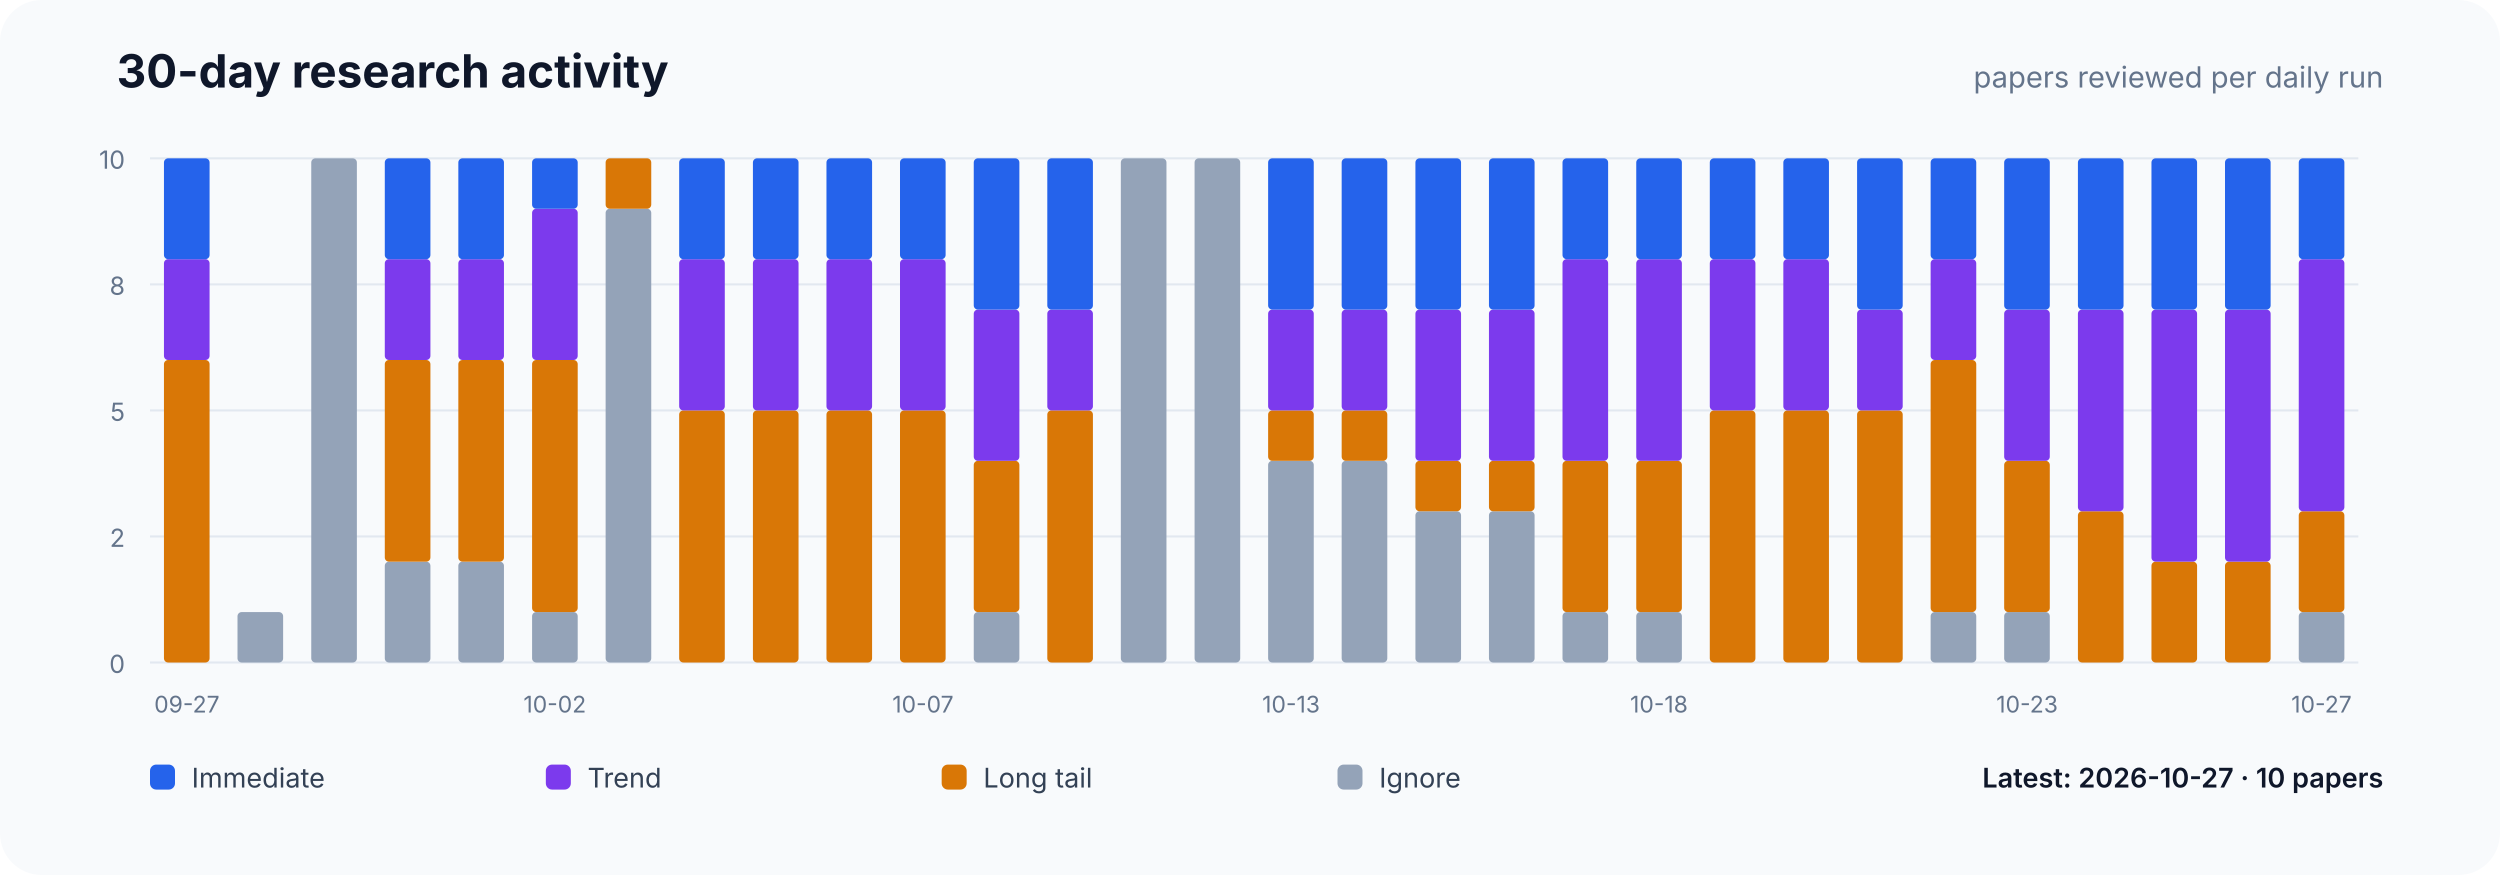
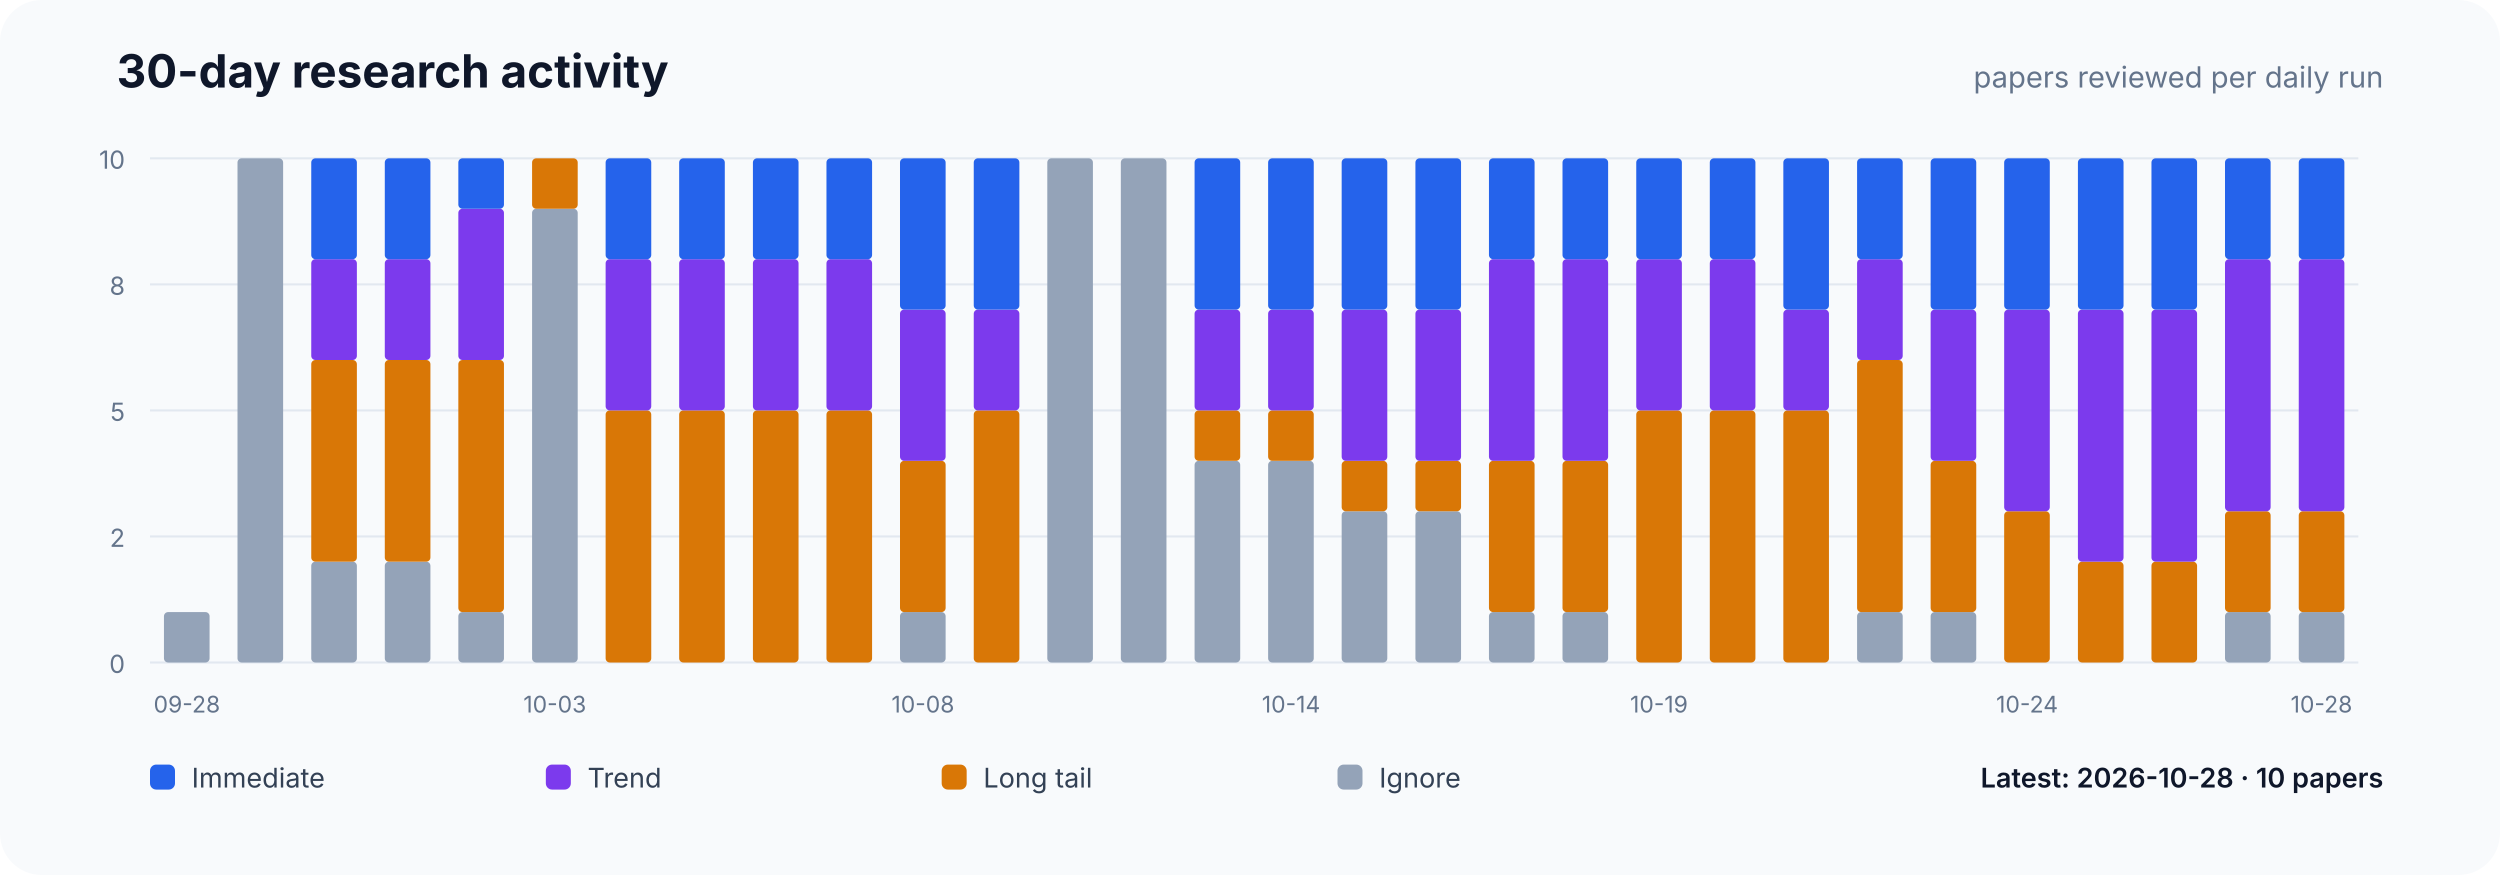
<svg xmlns="http://www.w3.org/2000/svg" width="1200" height="420" viewBox="0 0 1200 420" role="img" aria-labelledby="title desc">
  <rect width="1200" height="420" rx="20" fill="#f8fafc" />
  <text x="56" y="42" font-family="Inter,system-ui,sans-serif" font-size="22" font-weight="700" fill="#0f172a">30-day research activity</text>
  <text x="1144" y="42" text-anchor="end" font-family="Inter,system-ui,sans-serif" font-size="14" fill="#64748b">papers reviewed per daily run</text>
  <line x1="72" y1="318.0" x2="1132" y2="318.0" stroke="#e2e8f0" />
  <text x="60" y="323.0" text-anchor="end" font-family="Inter,system-ui,sans-serif" font-size="12" fill="#64748b">0</text>
  <line x1="72" y1="257.5" x2="1132" y2="257.5" stroke="#e2e8f0" />
  <text x="60" y="262.5" text-anchor="end" font-family="Inter,system-ui,sans-serif" font-size="12" fill="#64748b">2</text>
  <line x1="72" y1="197.0" x2="1132" y2="197.0" stroke="#e2e8f0" />
  <text x="60" y="202.0" text-anchor="end" font-family="Inter,system-ui,sans-serif" font-size="12" fill="#64748b">5</text>
  <line x1="72" y1="136.5" x2="1132" y2="136.5" stroke="#e2e8f0" />
  <text x="60" y="141.5" text-anchor="end" font-family="Inter,system-ui,sans-serif" font-size="12" fill="#64748b">8</text>
  <line x1="72" y1="76.0" x2="1132" y2="76.0" stroke="#e2e8f0" />
  <text x="60" y="81.0" text-anchor="end" font-family="Inter,system-ui,sans-serif" font-size="12" fill="#64748b">10</text>
-   <rect x="78.7" y="318.0" width="21.9" height="0.0" rx="2" fill="#94a3b8" />
-   <rect x="78.7" y="172.8" width="21.9" height="145.2" rx="2" fill="#d97706" />
-   <rect x="78.7" y="124.4" width="21.9" height="48.4" rx="2" fill="#7c3aed" />
-   <rect x="78.7" y="76.0" width="21.9" height="48.4" rx="2" fill="#2563eb" />
-   <text x="89.7" y="342" text-anchor="middle" font-family="Inter,system-ui,sans-serif" font-size="11" fill="#64748b">09-27</text>
-   <rect x="114.0" y="293.8" width="21.9" height="24.2" rx="2" fill="#94a3b8" />
-   <rect x="114.0" y="293.8" width="21.9" height="0.0" rx="2" fill="#d97706" />
-   <rect x="114.0" y="293.8" width="21.9" height="0.0" rx="2" fill="#7c3aed" />
-   <rect x="114.0" y="293.8" width="21.9" height="0.0" rx="2" fill="#2563eb" />
-   <rect x="149.4" y="76.0" width="21.9" height="242.0" rx="2" fill="#94a3b8" />
-   <rect x="149.4" y="76.0" width="21.9" height="0.0" rx="2" fill="#d97706" />
-   <rect x="149.4" y="76.0" width="21.9" height="0.0" rx="2" fill="#7c3aed" />
-   <rect x="149.4" y="76.0" width="21.9" height="0.0" rx="2" fill="#2563eb" />
+   <rect x="78.7" y="293.8" width="21.9" height="24.2" rx="2" fill="#94a3b8" />
+   <rect x="78.7" y="293.8" width="21.9" height="0.0" rx="2" fill="#d97706" />
+   <rect x="78.7" y="293.8" width="21.9" height="0.0" rx="2" fill="#7c3aed" />
+   <rect x="78.7" y="293.8" width="21.9" height="0.0" rx="2" fill="#2563eb" />
+   <text x="89.7" y="342" text-anchor="middle" font-family="Inter,system-ui,sans-serif" font-size="11" fill="#64748b">09-28</text>
+   <rect x="114.0" y="76.0" width="21.9" height="242.0" rx="2" fill="#94a3b8" />
+   <rect x="114.0" y="76.0" width="21.9" height="0.0" rx="2" fill="#d97706" />
+   <rect x="114.0" y="76.0" width="21.9" height="0.0" rx="2" fill="#7c3aed" />
+   <rect x="114.0" y="76.0" width="21.9" height="0.0" rx="2" fill="#2563eb" />
+   <rect x="149.4" y="269.6" width="21.9" height="48.4" rx="2" fill="#94a3b8" />
+   <rect x="149.4" y="172.8" width="21.9" height="96.8" rx="2" fill="#d97706" />
+   <rect x="149.4" y="124.4" width="21.9" height="48.4" rx="2" fill="#7c3aed" />
+   <rect x="149.4" y="76.0" width="21.9" height="48.4" rx="2" fill="#2563eb" />
  <rect x="184.7" y="269.6" width="21.9" height="48.4" rx="2" fill="#94a3b8" />
  <rect x="184.7" y="172.8" width="21.9" height="96.8" rx="2" fill="#d97706" />
  <rect x="184.7" y="124.4" width="21.9" height="48.4" rx="2" fill="#7c3aed" />
  <rect x="184.7" y="76.0" width="21.9" height="48.4" rx="2" fill="#2563eb" />
-   <rect x="220.0" y="269.6" width="21.9" height="48.4" rx="2" fill="#94a3b8" />
-   <rect x="220.0" y="172.8" width="21.9" height="96.8" rx="2" fill="#d97706" />
-   <rect x="220.0" y="124.4" width="21.9" height="48.4" rx="2" fill="#7c3aed" />
-   <rect x="220.0" y="76.0" width="21.9" height="48.4" rx="2" fill="#2563eb" />
-   <rect x="255.4" y="293.8" width="21.9" height="24.2" rx="2" fill="#94a3b8" />
-   <rect x="255.4" y="172.8" width="21.9" height="121.0" rx="2" fill="#d97706" />
-   <rect x="255.4" y="100.2" width="21.9" height="72.6" rx="2" fill="#7c3aed" />
-   <rect x="255.4" y="76.0" width="21.9" height="24.2" rx="2" fill="#2563eb" />
-   <text x="266.3" y="342" text-anchor="middle" font-family="Inter,system-ui,sans-serif" font-size="11" fill="#64748b">10-02</text>
-   <rect x="290.7" y="100.2" width="21.9" height="217.8" rx="2" fill="#94a3b8" />
-   <rect x="290.7" y="76.0" width="21.9" height="24.2" rx="2" fill="#d97706" />
-   <rect x="290.7" y="76.0" width="21.9" height="0.0" rx="2" fill="#7c3aed" />
-   <rect x="290.7" y="76.0" width="21.9" height="0.0" rx="2" fill="#2563eb" />
+   <rect x="220.0" y="293.8" width="21.9" height="24.2" rx="2" fill="#94a3b8" />
+   <rect x="220.0" y="172.8" width="21.9" height="121.0" rx="2" fill="#d97706" />
+   <rect x="220.0" y="100.2" width="21.9" height="72.6" rx="2" fill="#7c3aed" />
+   <rect x="220.0" y="76.0" width="21.9" height="24.2" rx="2" fill="#2563eb" />
+   <rect x="255.4" y="100.2" width="21.9" height="217.8" rx="2" fill="#94a3b8" />
+   <rect x="255.4" y="76.0" width="21.9" height="24.2" rx="2" fill="#d97706" />
+   <rect x="255.4" y="76.0" width="21.9" height="0.0" rx="2" fill="#7c3aed" />
+   <rect x="255.4" y="76.0" width="21.9" height="0.0" rx="2" fill="#2563eb" />
+   <text x="266.3" y="342" text-anchor="middle" font-family="Inter,system-ui,sans-serif" font-size="11" fill="#64748b">10-03</text>
+   <rect x="290.7" y="318.0" width="21.9" height="0.0" rx="2" fill="#94a3b8" />
+   <rect x="290.7" y="197.0" width="21.9" height="121.0" rx="2" fill="#d97706" />
+   <rect x="290.7" y="124.4" width="21.9" height="72.6" rx="2" fill="#7c3aed" />
+   <rect x="290.7" y="76.0" width="21.9" height="48.4" rx="2" fill="#2563eb" />
  <rect x="326.0" y="318.0" width="21.9" height="0.0" rx="2" fill="#94a3b8" />
  <rect x="326.0" y="197.0" width="21.9" height="121.0" rx="2" fill="#d97706" />
  <rect x="326.0" y="124.4" width="21.9" height="72.6" rx="2" fill="#7c3aed" />
  <rect x="326.0" y="76.0" width="21.9" height="48.4" rx="2" fill="#2563eb" />
  <rect x="361.4" y="318.0" width="21.9" height="0.0" rx="2" fill="#94a3b8" />
  <rect x="361.4" y="197.0" width="21.9" height="121.0" rx="2" fill="#d97706" />
  <rect x="361.4" y="124.4" width="21.9" height="72.6" rx="2" fill="#7c3aed" />
  <rect x="361.4" y="76.0" width="21.9" height="48.4" rx="2" fill="#2563eb" />
  <rect x="396.7" y="318.0" width="21.9" height="0.0" rx="2" fill="#94a3b8" />
  <rect x="396.7" y="197.0" width="21.9" height="121.0" rx="2" fill="#d97706" />
  <rect x="396.7" y="124.4" width="21.9" height="72.6" rx="2" fill="#7c3aed" />
  <rect x="396.7" y="76.0" width="21.9" height="48.4" rx="2" fill="#2563eb" />
-   <rect x="432.0" y="318.0" width="21.9" height="0.0" rx="2" fill="#94a3b8" />
-   <rect x="432.0" y="197.0" width="21.9" height="121.0" rx="2" fill="#d97706" />
-   <rect x="432.0" y="124.4" width="21.9" height="72.6" rx="2" fill="#7c3aed" />
-   <rect x="432.0" y="76.0" width="21.9" height="48.4" rx="2" fill="#2563eb" />
-   <text x="443.0" y="342" text-anchor="middle" font-family="Inter,system-ui,sans-serif" font-size="11" fill="#64748b">10-07</text>
-   <rect x="467.4" y="293.8" width="21.9" height="24.2" rx="2" fill="#94a3b8" />
-   <rect x="467.4" y="221.2" width="21.9" height="72.6" rx="2" fill="#d97706" />
-   <rect x="467.4" y="148.6" width="21.9" height="72.6" rx="2" fill="#7c3aed" />
+   <rect x="432.0" y="293.8" width="21.9" height="24.2" rx="2" fill="#94a3b8" />
+   <rect x="432.0" y="221.2" width="21.9" height="72.6" rx="2" fill="#d97706" />
+   <rect x="432.0" y="148.6" width="21.9" height="72.6" rx="2" fill="#7c3aed" />
+   <rect x="432.0" y="76.0" width="21.9" height="72.6" rx="2" fill="#2563eb" />
+   <text x="443.0" y="342" text-anchor="middle" font-family="Inter,system-ui,sans-serif" font-size="11" fill="#64748b">10-08</text>
+   <rect x="467.4" y="318.0" width="21.9" height="0.0" rx="2" fill="#94a3b8" />
+   <rect x="467.4" y="197.0" width="21.9" height="121.0" rx="2" fill="#d97706" />
+   <rect x="467.4" y="148.6" width="21.9" height="48.4" rx="2" fill="#7c3aed" />
  <rect x="467.4" y="76.0" width="21.9" height="72.6" rx="2" fill="#2563eb" />
-   <rect x="502.7" y="318.0" width="21.9" height="0.0" rx="2" fill="#94a3b8" />
-   <rect x="502.7" y="197.0" width="21.9" height="121.0" rx="2" fill="#d97706" />
-   <rect x="502.7" y="148.6" width="21.9" height="48.4" rx="2" fill="#7c3aed" />
-   <rect x="502.7" y="76.0" width="21.9" height="72.6" rx="2" fill="#2563eb" />
+   <rect x="502.7" y="76.0" width="21.9" height="242.0" rx="2" fill="#94a3b8" />
+   <rect x="502.7" y="76.0" width="21.9" height="0.0" rx="2" fill="#d97706" />
+   <rect x="502.7" y="76.0" width="21.9" height="0.0" rx="2" fill="#7c3aed" />
+   <rect x="502.7" y="76.0" width="21.9" height="0.0" rx="2" fill="#2563eb" />
  <rect x="538.0" y="76.0" width="21.9" height="242.0" rx="2" fill="#94a3b8" />
  <rect x="538.0" y="76.0" width="21.9" height="0.0" rx="2" fill="#d97706" />
  <rect x="538.0" y="76.0" width="21.9" height="0.0" rx="2" fill="#7c3aed" />
  <rect x="538.0" y="76.0" width="21.9" height="0.0" rx="2" fill="#2563eb" />
-   <rect x="573.4" y="76.0" width="21.9" height="242.0" rx="2" fill="#94a3b8" />
-   <rect x="573.4" y="76.0" width="21.9" height="0.0" rx="2" fill="#d97706" />
-   <rect x="573.4" y="76.0" width="21.9" height="0.0" rx="2" fill="#7c3aed" />
-   <rect x="573.4" y="76.0" width="21.9" height="0.0" rx="2" fill="#2563eb" />
+   <rect x="573.4" y="221.2" width="21.9" height="96.8" rx="2" fill="#94a3b8" />
+   <rect x="573.4" y="197.0" width="21.9" height="24.2" rx="2" fill="#d97706" />
+   <rect x="573.4" y="148.6" width="21.9" height="48.4" rx="2" fill="#7c3aed" />
+   <rect x="573.4" y="76.0" width="21.9" height="72.6" rx="2" fill="#2563eb" />
  <rect x="608.7" y="221.2" width="21.9" height="96.8" rx="2" fill="#94a3b8" />
  <rect x="608.7" y="197.0" width="21.9" height="24.2" rx="2" fill="#d97706" />
  <rect x="608.7" y="148.6" width="21.9" height="48.4" rx="2" fill="#7c3aed" />
  <rect x="608.7" y="76.0" width="21.9" height="72.6" rx="2" fill="#2563eb" />
-   <text x="619.7" y="342" text-anchor="middle" font-family="Inter,system-ui,sans-serif" font-size="11" fill="#64748b">10-13</text>
-   <rect x="644.0" y="221.2" width="21.9" height="96.8" rx="2" fill="#94a3b8" />
-   <rect x="644.0" y="197.0" width="21.9" height="24.2" rx="2" fill="#d97706" />
-   <rect x="644.0" y="148.6" width="21.9" height="48.4" rx="2" fill="#7c3aed" />
+   <text x="619.7" y="342" text-anchor="middle" font-family="Inter,system-ui,sans-serif" font-size="11" fill="#64748b">10-14</text>
+   <rect x="644.0" y="245.4" width="21.9" height="72.6" rx="2" fill="#94a3b8" />
+   <rect x="644.0" y="221.2" width="21.9" height="24.2" rx="2" fill="#d97706" />
+   <rect x="644.0" y="148.6" width="21.9" height="72.6" rx="2" fill="#7c3aed" />
  <rect x="644.0" y="76.0" width="21.9" height="72.6" rx="2" fill="#2563eb" />
  <rect x="679.4" y="245.4" width="21.9" height="72.6" rx="2" fill="#94a3b8" />
  <rect x="679.4" y="221.2" width="21.9" height="24.2" rx="2" fill="#d97706" />
  <rect x="679.4" y="148.6" width="21.9" height="72.6" rx="2" fill="#7c3aed" />
  <rect x="679.4" y="76.0" width="21.9" height="72.6" rx="2" fill="#2563eb" />
-   <rect x="714.7" y="245.4" width="21.9" height="72.6" rx="2" fill="#94a3b8" />
-   <rect x="714.7" y="221.2" width="21.9" height="24.2" rx="2" fill="#d97706" />
-   <rect x="714.7" y="148.6" width="21.9" height="72.6" rx="2" fill="#7c3aed" />
-   <rect x="714.7" y="76.0" width="21.9" height="72.6" rx="2" fill="#2563eb" />
+   <rect x="714.7" y="293.8" width="21.9" height="24.2" rx="2" fill="#94a3b8" />
+   <rect x="714.7" y="221.2" width="21.9" height="72.6" rx="2" fill="#d97706" />
+   <rect x="714.7" y="124.4" width="21.9" height="96.8" rx="2" fill="#7c3aed" />
+   <rect x="714.7" y="76.0" width="21.9" height="48.4" rx="2" fill="#2563eb" />
  <rect x="750.0" y="293.8" width="21.9" height="24.2" rx="2" fill="#94a3b8" />
  <rect x="750.0" y="221.2" width="21.9" height="72.6" rx="2" fill="#d97706" />
  <rect x="750.0" y="124.4" width="21.9" height="96.8" rx="2" fill="#7c3aed" />
  <rect x="750.0" y="76.0" width="21.9" height="48.4" rx="2" fill="#2563eb" />
-   <rect x="785.4" y="293.8" width="21.9" height="24.2" rx="2" fill="#94a3b8" />
-   <rect x="785.4" y="221.2" width="21.9" height="72.6" rx="2" fill="#d97706" />
-   <rect x="785.4" y="124.4" width="21.9" height="96.8" rx="2" fill="#7c3aed" />
+   <rect x="785.4" y="318.0" width="21.9" height="0.0" rx="2" fill="#94a3b8" />
+   <rect x="785.4" y="197.0" width="21.9" height="121.0" rx="2" fill="#d97706" />
+   <rect x="785.4" y="124.4" width="21.9" height="72.6" rx="2" fill="#7c3aed" />
  <rect x="785.4" y="76.0" width="21.9" height="48.4" rx="2" fill="#2563eb" />
-   <text x="796.3" y="342" text-anchor="middle" font-family="Inter,system-ui,sans-serif" font-size="11" fill="#64748b">10-18</text>
+   <text x="796.3" y="342" text-anchor="middle" font-family="Inter,system-ui,sans-serif" font-size="11" fill="#64748b">10-19</text>
  <rect x="820.7" y="318.0" width="21.9" height="0.0" rx="2" fill="#94a3b8" />
  <rect x="820.7" y="197.0" width="21.9" height="121.0" rx="2" fill="#d97706" />
  <rect x="820.7" y="124.4" width="21.9" height="72.6" rx="2" fill="#7c3aed" />
  <rect x="820.7" y="76.0" width="21.9" height="48.4" rx="2" fill="#2563eb" />
  <rect x="856.0" y="318.0" width="21.9" height="0.0" rx="2" fill="#94a3b8" />
  <rect x="856.0" y="197.0" width="21.9" height="121.0" rx="2" fill="#d97706" />
-   <rect x="856.0" y="124.4" width="21.9" height="72.6" rx="2" fill="#7c3aed" />
-   <rect x="856.0" y="76.0" width="21.9" height="48.4" rx="2" fill="#2563eb" />
-   <rect x="891.4" y="318.0" width="21.9" height="0.0" rx="2" fill="#94a3b8" />
-   <rect x="891.4" y="197.0" width="21.9" height="121.0" rx="2" fill="#d97706" />
-   <rect x="891.4" y="148.6" width="21.9" height="48.4" rx="2" fill="#7c3aed" />
-   <rect x="891.4" y="76.0" width="21.9" height="72.6" rx="2" fill="#2563eb" />
+   <rect x="856.0" y="148.6" width="21.9" height="48.4" rx="2" fill="#7c3aed" />
+   <rect x="856.0" y="76.0" width="21.9" height="72.6" rx="2" fill="#2563eb" />
+   <rect x="891.4" y="293.8" width="21.9" height="24.2" rx="2" fill="#94a3b8" />
+   <rect x="891.4" y="172.8" width="21.9" height="121.0" rx="2" fill="#d97706" />
+   <rect x="891.4" y="124.4" width="21.9" height="48.4" rx="2" fill="#7c3aed" />
+   <rect x="891.4" y="76.0" width="21.9" height="48.4" rx="2" fill="#2563eb" />
  <rect x="926.7" y="293.8" width="21.9" height="24.2" rx="2" fill="#94a3b8" />
-   <rect x="926.7" y="172.8" width="21.9" height="121.0" rx="2" fill="#d97706" />
-   <rect x="926.7" y="124.4" width="21.9" height="48.4" rx="2" fill="#7c3aed" />
-   <rect x="926.7" y="76.0" width="21.9" height="48.4" rx="2" fill="#2563eb" />
-   <rect x="962.0" y="293.8" width="21.9" height="24.2" rx="2" fill="#94a3b8" />
-   <rect x="962.0" y="221.2" width="21.9" height="72.6" rx="2" fill="#d97706" />
-   <rect x="962.0" y="148.6" width="21.9" height="72.6" rx="2" fill="#7c3aed" />
+   <rect x="926.7" y="221.2" width="21.9" height="72.6" rx="2" fill="#d97706" />
+   <rect x="926.7" y="148.6" width="21.9" height="72.6" rx="2" fill="#7c3aed" />
+   <rect x="926.7" y="76.0" width="21.9" height="72.6" rx="2" fill="#2563eb" />
+   <rect x="962.0" y="318.0" width="21.9" height="0.0" rx="2" fill="#94a3b8" />
+   <rect x="962.0" y="245.4" width="21.9" height="72.6" rx="2" fill="#d97706" />
+   <rect x="962.0" y="148.6" width="21.9" height="96.8" rx="2" fill="#7c3aed" />
  <rect x="962.0" y="76.0" width="21.9" height="72.6" rx="2" fill="#2563eb" />
-   <text x="973.0" y="342" text-anchor="middle" font-family="Inter,system-ui,sans-serif" font-size="11" fill="#64748b">10-23</text>
+   <text x="973.0" y="342" text-anchor="middle" font-family="Inter,system-ui,sans-serif" font-size="11" fill="#64748b">10-24</text>
  <rect x="997.4" y="318.0" width="21.9" height="0.0" rx="2" fill="#94a3b8" />
-   <rect x="997.4" y="245.4" width="21.9" height="72.6" rx="2" fill="#d97706" />
-   <rect x="997.4" y="148.6" width="21.9" height="96.8" rx="2" fill="#7c3aed" />
+   <rect x="997.4" y="269.6" width="21.9" height="48.4" rx="2" fill="#d97706" />
+   <rect x="997.4" y="148.6" width="21.9" height="121.0" rx="2" fill="#7c3aed" />
  <rect x="997.4" y="76.0" width="21.9" height="72.6" rx="2" fill="#2563eb" />
  <rect x="1032.7" y="318.0" width="21.9" height="0.0" rx="2" fill="#94a3b8" />
  <rect x="1032.7" y="269.6" width="21.9" height="48.4" rx="2" fill="#d97706" />
  <rect x="1032.7" y="148.6" width="21.9" height="121.0" rx="2" fill="#7c3aed" />
  <rect x="1032.7" y="76.0" width="21.9" height="72.6" rx="2" fill="#2563eb" />
-   <rect x="1068.0" y="318.0" width="21.9" height="0.0" rx="2" fill="#94a3b8" />
-   <rect x="1068.0" y="269.6" width="21.9" height="48.4" rx="2" fill="#d97706" />
-   <rect x="1068.0" y="148.6" width="21.9" height="121.0" rx="2" fill="#7c3aed" />
-   <rect x="1068.0" y="76.0" width="21.9" height="72.6" rx="2" fill="#2563eb" />
+   <rect x="1068.0" y="293.8" width="21.9" height="24.2" rx="2" fill="#94a3b8" />
+   <rect x="1068.0" y="245.4" width="21.9" height="48.4" rx="2" fill="#d97706" />
+   <rect x="1068.0" y="124.4" width="21.9" height="121.0" rx="2" fill="#7c3aed" />
+   <rect x="1068.0" y="76.0" width="21.9" height="48.4" rx="2" fill="#2563eb" />
  <rect x="1103.4" y="293.8" width="21.9" height="24.2" rx="2" fill="#94a3b8" />
  <rect x="1103.4" y="245.4" width="21.9" height="48.4" rx="2" fill="#d97706" />
  <rect x="1103.4" y="124.4" width="21.9" height="121.0" rx="2" fill="#7c3aed" />
  <rect x="1103.4" y="76.0" width="21.9" height="48.4" rx="2" fill="#2563eb" />
-   <text x="1114.3" y="342" text-anchor="middle" font-family="Inter,system-ui,sans-serif" font-size="11" fill="#64748b">10-27</text>
+   <text x="1114.3" y="342" text-anchor="middle" font-family="Inter,system-ui,sans-serif" font-size="11" fill="#64748b">10-28</text>
  <rect x="72" y="367" width="12" height="12" rx="3" fill="#2563eb" />
  <text x="92" y="378" font-family="Inter,system-ui,sans-serif" font-size="13" fill="#334155">Immediate</text>
  <rect x="262" y="367" width="12" height="12" rx="3" fill="#7c3aed" />
  <text x="282" y="378" font-family="Inter,system-ui,sans-serif" font-size="13" fill="#334155">Trend</text>
  <rect x="452" y="367" width="12" height="12" rx="3" fill="#d97706" />
  <text x="472" y="378" font-family="Inter,system-ui,sans-serif" font-size="13" fill="#334155">Long tail</text>
  <rect x="642" y="367" width="12" height="12" rx="3" fill="#94a3b8" />
  <text x="662" y="378" font-family="Inter,system-ui,sans-serif" font-size="13" fill="#334155">Ignore</text>
-   <text x="1144" y="378" text-anchor="end" font-family="Inter,system-ui,sans-serif" font-size="13" font-weight="600" fill="#0f172a">Latest: 2026-10-27 · 10 papers</text>
+   <text x="1144" y="378" text-anchor="end" font-family="Inter,system-ui,sans-serif" font-size="13" font-weight="600" fill="#0f172a">Latest: 2026-10-28 · 10 papers</text>
</svg>
